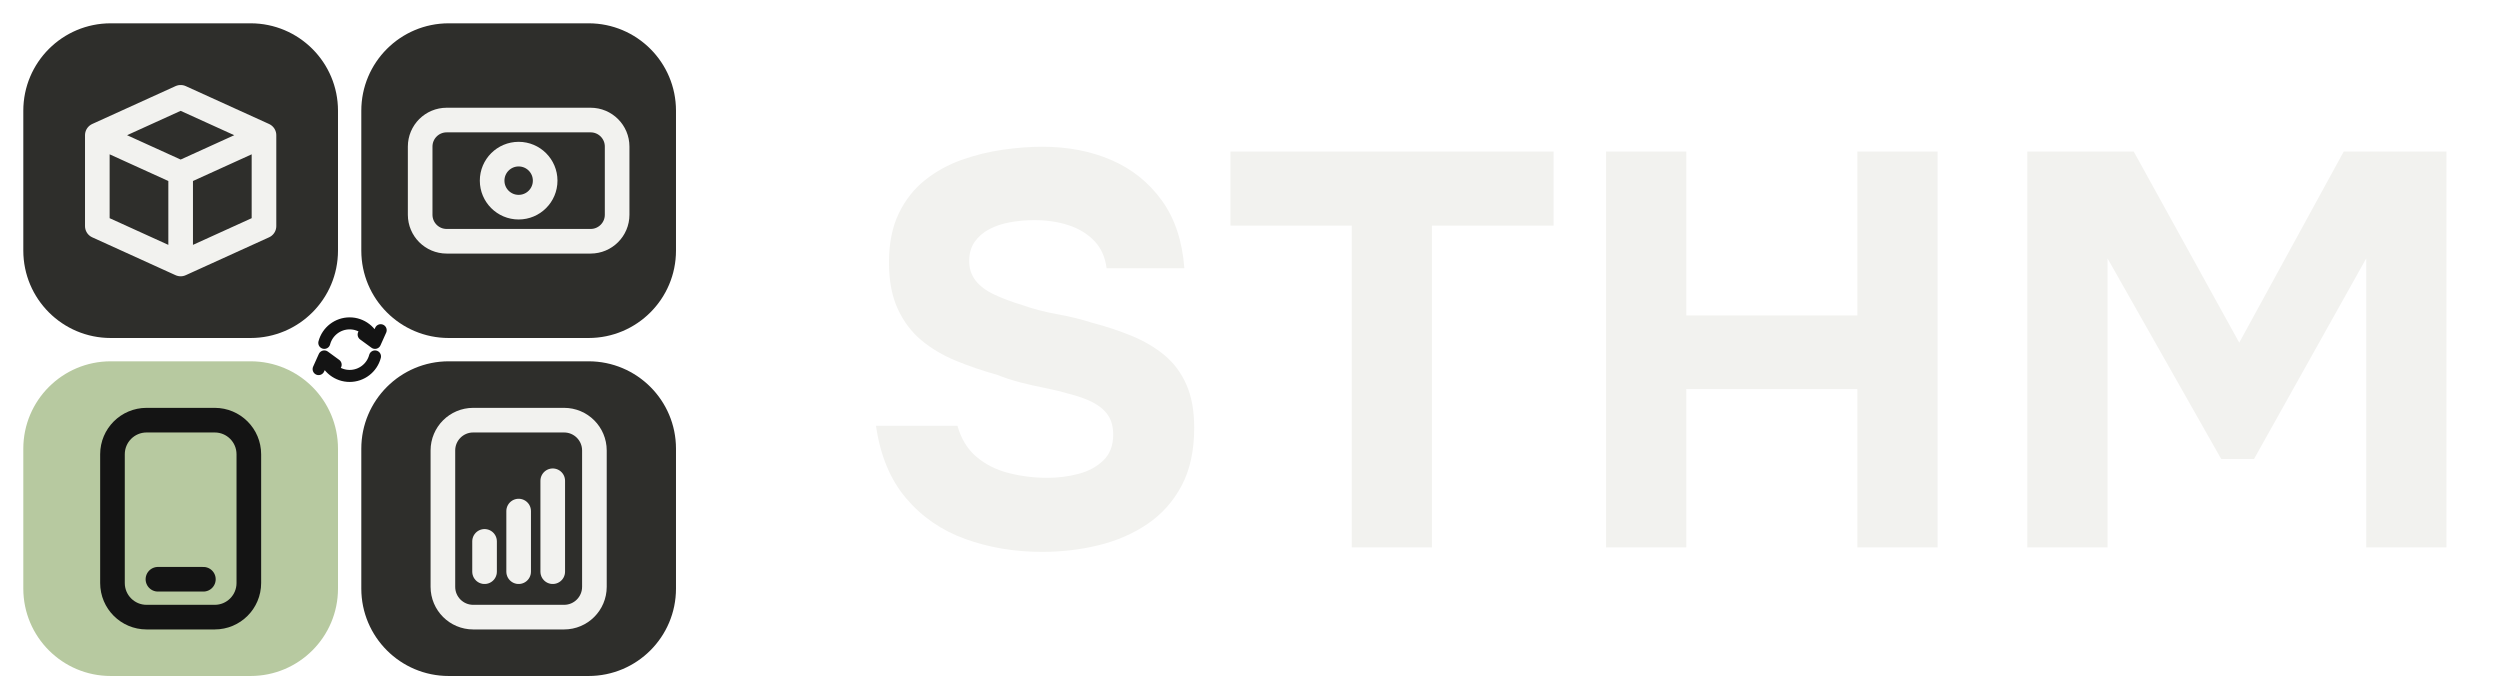
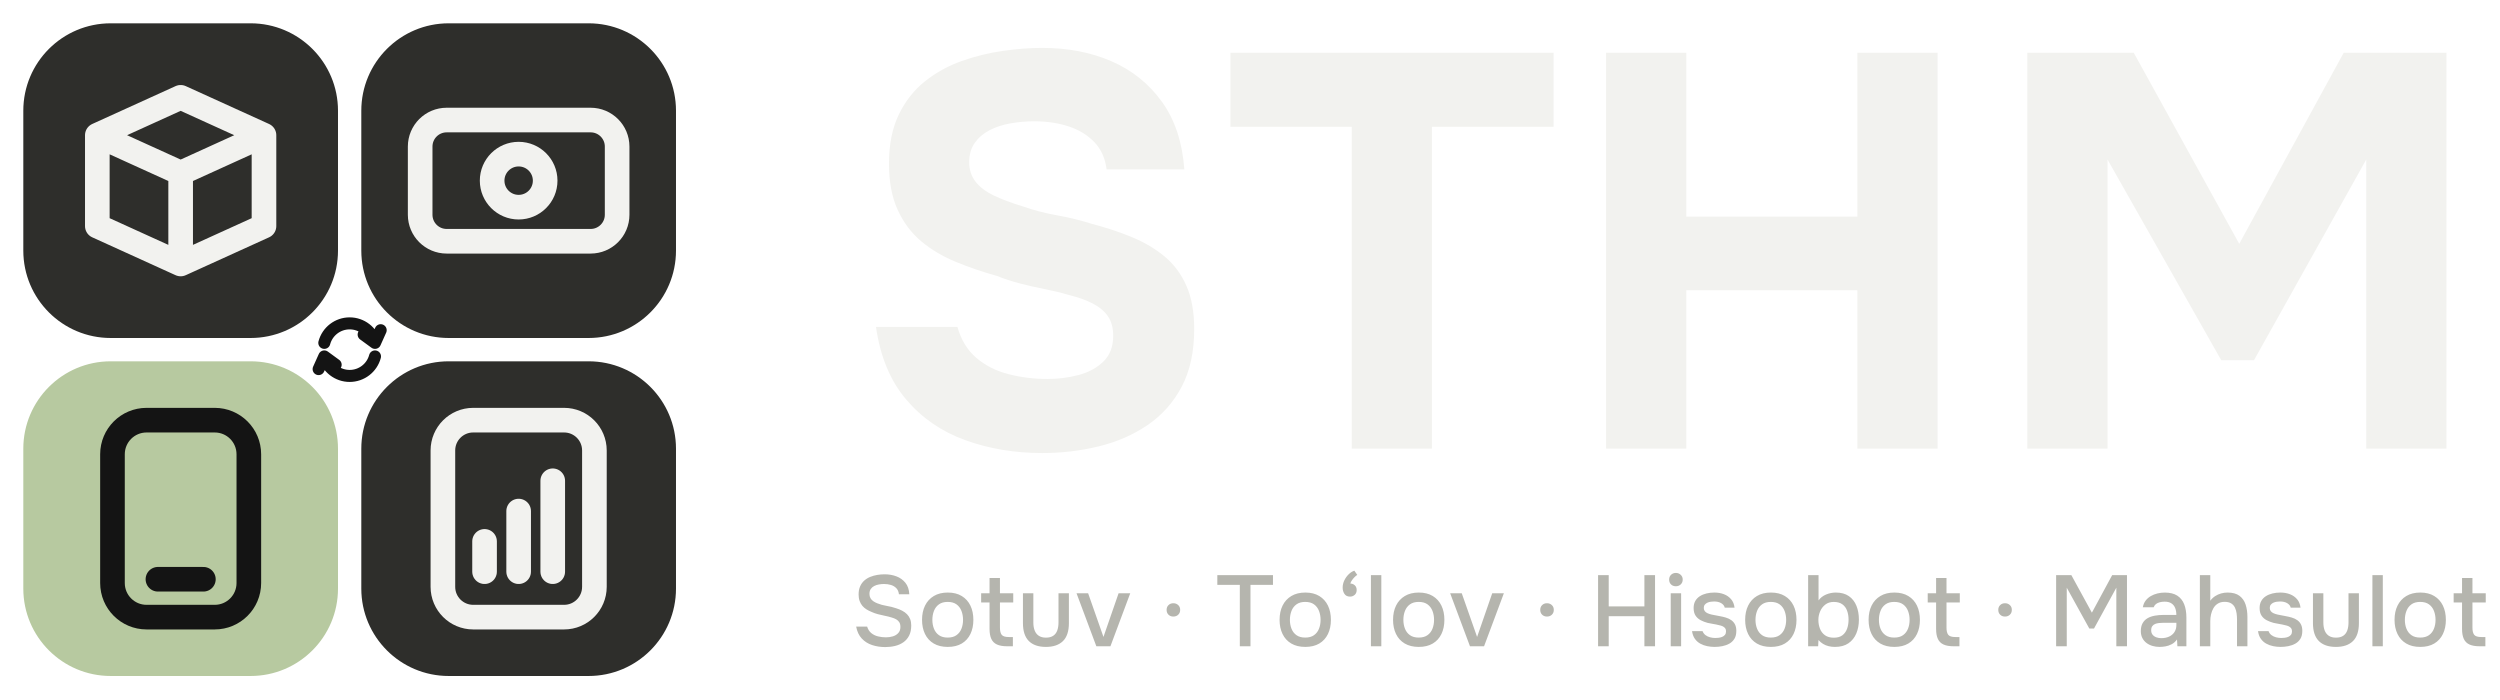
<svg xmlns="http://www.w3.org/2000/svg" viewBox="0 0 858 240" width="858" height="240">
  <rect x="8" y="8" width="108" height="108" rx="30" fill="#2E2E2B" />
  <rect x="124" y="8" width="108" height="108" rx="30" fill="#2E2E2B" />
  <rect x="124" y="124" width="108" height="108" rx="30" fill="#2E2E2B" />
  <rect x="8" y="124" width="108" height="108" rx="30" fill="#B7C9A0" />
  <g fill="none" stroke-linecap="round" stroke-linejoin="round" stroke="#F2F2EF" stroke-width="6.5">
    <g transform="translate(62 62) scale(1.3)">
      <path d="M0 -22 L22 -12 L0 -2 L-22 -12 Z M-22 -12 V12 L0 22 L22 12 V-12 M0 -2 V22" />
    </g>
    <g transform="translate(178 62) scale(1.3)">
      <rect x="-26" y="-16" width="52" height="32" rx="7" />
      <circle cx="0" cy="0" r="7" />
    </g>
    <g transform="translate(178 178) scale(1.3)">
      <rect x="-20" y="-26" width="40" height="52" rx="8" />
      <path d="M-9 14 V6 M0 14 V-2 M9 14 V-10" />
    </g>
  </g>
  <g fill="none" stroke-linecap="round" stroke-linejoin="round" stroke="#141414" stroke-width="6.5">
    <g transform="translate(62 178) scale(1.3)">
      <rect x="-18" y="-26" width="36" height="52" rx="9" />
      <path d="M-6 16 H6" />
    </g>
  </g>
  <g fill="none" stroke-linecap="round" stroke-linejoin="round" stroke="#141414" stroke-width="5.5" transform="translate(120 120) scale(0.75) translate(-120 -120)">
    <path d="M108.4 116.9 A12 12 0 0 1 131.6 116.9 M126.4 113.1 L131.6 116.9 L134.2 111.1" />
    <g transform="rotate(180 120 120)">
      <path d="M108.4 116.9 A12 12 0 0 1 131.6 116.9 M126.4 113.1 L131.6 116.9 L134.2 111.1" />
    </g>
  </g>
-   <path transform="translate(292 187.87)" d="M65.664 1.536Q51.533 1.536 39.302 -2.88Q27.072 -7.296 18.951 -16.896Q10.829 -26.496 8.64 -41.741H36.595Q38.477 -35.059 43.085 -31.123Q47.693 -27.187 54.125 -25.536Q60.557 -23.884 67.507 -23.884Q72.96 -23.884 78.106 -25.228Q83.251 -26.572 86.65 -29.837Q90.048 -33.101 90.048 -38.669Q90.048 -42.854 88.186 -45.485Q86.323 -48.115 82.963 -49.824Q79.603 -51.533 74.803 -52.723Q70.925 -53.875 66.605 -54.72Q62.285 -55.565 58.137 -56.64Q53.99 -57.716 50.15 -59.252Q42.815 -61.287 36.057 -64.071Q29.299 -66.855 24.192 -71.117Q19.085 -75.38 16.09 -81.907Q13.095 -88.435 13.095 -97.766Q13.095 -107.674 16.474 -114.643Q19.853 -121.613 25.498 -126.086Q31.142 -130.56 38.093 -133.018Q45.043 -135.475 52.224 -136.493Q59.405 -137.51 65.702 -137.51Q78.912 -137.51 89.472 -132.922Q100.032 -128.333 106.733 -119.079Q113.433 -109.824 114.47 -95.808H87.783Q87.053 -101.568 83.559 -105.197Q80.064 -108.826 74.746 -110.573Q69.427 -112.32 62.938 -112.32Q58.714 -112.32 54.682 -111.591Q50.649 -110.861 47.52 -109.21Q44.39 -107.559 42.509 -104.871Q40.627 -102.183 40.627 -98.266Q40.627 -94.426 42.796 -91.622Q44.966 -88.819 49.056 -86.861Q53.145 -84.902 58.828 -83.174Q64.473 -81.177 70.809 -80.045Q77.146 -78.912 82.906 -77.069Q90.279 -75.149 96.634 -72.499Q102.989 -69.849 107.731 -65.894Q112.474 -61.939 115.161 -55.891Q117.849 -49.843 117.849 -41.05Q117.849 -29.338 113.549 -21.216Q109.248 -13.094 101.837 -8.064Q94.426 -3.034 85.056 -0.749Q75.686 1.536 65.664 1.536Z M171.917 0.0V-110.439H130.291V-135.859H241.19V-110.439H199.449V0.0Z M259.2 0.0V-135.859H286.732V-79.603H345.447V-135.859H372.979V0.0H345.447V-54.336H286.732V0.0Z M403.776 0.0V-135.859H440.294L476.505 -70.272L512.371 -135.859H547.622V0.0H520.09V-99.188L481.574 -30.336H470.323L431.308 -99.188V0.0Z" fill="#F2F2EF" />
+   <path transform="translate(292 153.95)" d="M65.664 1.536Q51.533 1.536 39.302 -2.88Q27.072 -7.296 18.951 -16.896Q10.829 -26.496 8.64 -41.741H36.595Q38.477 -35.059 43.085 -31.123Q47.693 -27.187 54.125 -25.536Q60.557 -23.884 67.507 -23.884Q72.96 -23.884 78.106 -25.228Q83.251 -26.572 86.65 -29.837Q90.048 -33.101 90.048 -38.669Q90.048 -42.854 88.186 -45.485Q86.323 -48.115 82.963 -49.824Q79.603 -51.533 74.803 -52.723Q70.925 -53.875 66.605 -54.72Q62.285 -55.565 58.137 -56.64Q53.99 -57.716 50.15 -59.252Q42.815 -61.287 36.057 -64.071Q29.299 -66.855 24.192 -71.117Q19.085 -75.38 16.09 -81.907Q13.095 -88.435 13.095 -97.766Q13.095 -107.674 16.474 -114.643Q19.853 -121.613 25.498 -126.086Q31.142 -130.56 38.093 -133.018Q45.043 -135.475 52.224 -136.493Q59.405 -137.51 65.702 -137.51Q78.912 -137.51 89.472 -132.922Q100.032 -128.333 106.733 -119.079Q113.433 -109.824 114.47 -95.808H87.783Q87.053 -101.568 83.559 -105.197Q80.064 -108.826 74.746 -110.573Q69.427 -112.32 62.938 -112.32Q58.714 -112.32 54.682 -111.591Q50.649 -110.861 47.52 -109.21Q44.39 -107.559 42.509 -104.871Q40.627 -102.183 40.627 -98.266Q40.627 -94.426 42.796 -91.622Q44.966 -88.819 49.056 -86.861Q53.145 -84.902 58.828 -83.174Q64.473 -81.177 70.809 -80.045Q77.146 -78.912 82.906 -77.069Q90.279 -75.149 96.634 -72.499Q102.989 -69.849 107.731 -65.894Q112.474 -61.939 115.161 -55.891Q117.849 -49.843 117.849 -41.05Q117.849 -29.338 113.549 -21.216Q109.248 -13.094 101.837 -8.064Q94.426 -3.034 85.056 -0.749Q75.686 1.536 65.664 1.536Z M171.917 0.0V-110.439H130.291V-135.859H241.19V-110.439H199.449V0.0Z M259.2 0.0V-135.859H286.732V-79.603H345.447V-135.859H372.979V0.0H345.447V-54.336H286.732V0.0Z M403.776 0.0V-135.859H440.294L476.505 -70.272L512.371 -135.859H547.622V0.0H520.09V-99.188L481.574 -30.336H470.323L431.308 -99.188V0.0Z" fill="#F2F2EF" />
+   <path transform="translate(292 221.80)" d="M11.808 0.276Q9.419 0.276 7.316 -0.414Q5.213 -1.105 3.76 -2.659Q2.306 -4.212 1.83 -6.76H5.6Q6.035 -5.324 7.036 -4.513Q8.038 -3.701 9.367 -3.384Q10.696 -3.066 12.057 -3.066Q13.327 -3.066 14.453 -3.411Q15.578 -3.756 16.3 -4.551Q17.021 -5.345 17.021 -6.622Q17.021 -7.61 16.645 -8.228Q16.269 -8.846 15.595 -9.236Q14.922 -9.626 13.99 -9.881Q12.906 -10.227 11.68 -10.461Q10.455 -10.696 9.274 -11.014Q8.093 -11.331 7.057 -11.815Q6.18 -12.167 5.372 -12.668Q4.564 -13.168 3.971 -13.873Q3.377 -14.577 3.024 -15.544Q2.672 -16.51 2.672 -17.76Q2.672 -19.39 3.197 -20.567Q3.722 -21.745 4.613 -22.542Q5.503 -23.34 6.657 -23.809Q7.81 -24.279 9.08 -24.489Q10.351 -24.7 11.58 -24.7Q13.776 -24.7 15.64 -23.999Q17.505 -23.298 18.724 -21.8Q19.942 -20.301 20.074 -17.85H16.517Q16.359 -19.162 15.62 -19.932Q14.881 -20.702 13.779 -21.037Q12.678 -21.372 11.414 -21.372Q10.517 -21.372 9.619 -21.213Q8.721 -21.054 7.993 -20.667Q7.264 -20.281 6.829 -19.625Q6.394 -18.969 6.394 -17.974Q6.394 -17.146 6.743 -16.517Q7.092 -15.889 7.717 -15.461Q8.342 -15.033 9.143 -14.722Q10.586 -14.142 12.312 -13.855Q14.038 -13.569 15.558 -13.044Q16.69 -12.699 17.646 -12.195Q18.603 -11.691 19.29 -10.993Q19.977 -10.296 20.357 -9.346Q20.736 -8.397 20.736 -7.133Q20.736 -5.096 20.018 -3.677Q19.3 -2.258 18.05 -1.381Q16.8 -0.504 15.192 -0.114Q13.583 0.276 11.808 0.276Z M33.263 0.221Q30.431 0.221 28.453 -0.946Q26.475 -2.113 25.46 -4.216Q24.445 -6.318 24.445 -9.074Q24.445 -11.87 25.477 -13.966Q26.509 -16.062 28.484 -17.249Q30.459 -18.437 33.297 -18.437Q36.121 -18.437 38.079 -17.242Q40.037 -16.048 41.048 -13.949Q42.06 -11.849 42.06 -9.053Q42.06 -6.304 41.045 -4.205Q40.03 -2.106 38.076 -0.943Q36.121 0.221 33.263 0.221ZM33.242 -2.983Q35.106 -2.983 36.266 -3.812Q37.426 -4.64 37.972 -6.025Q38.517 -7.409 38.517 -9.067Q38.517 -10.724 37.972 -12.133Q37.426 -13.541 36.27 -14.384Q35.113 -15.226 33.242 -15.226Q31.405 -15.226 30.242 -14.384Q29.078 -13.541 28.533 -12.136Q27.987 -10.731 27.987 -9.067Q27.987 -7.402 28.536 -6.018Q29.085 -4.633 30.245 -3.808Q31.405 -2.983 33.242 -2.983Z M53.633 0.0Q51.492 0.0 50.167 -0.601Q48.841 -1.202 48.226 -2.517Q47.612 -3.832 47.612 -5.939V-15.033H44.732V-18.195H47.612V-23.436H51.182V-18.195H55.746V-15.033H51.182V-6.374Q51.182 -4.751 51.765 -3.96Q52.349 -3.17 54.22 -3.17H55.622V0.0Z M66.96 0.221Q63.114 0.221 61.094 -1.799Q59.074 -3.819 59.074 -7.969V-18.195H62.644V-8.176Q62.644 -6.56 63.107 -5.39Q63.57 -4.219 64.53 -3.591Q65.489 -2.962 66.96 -2.962Q68.514 -2.962 69.47 -3.605Q70.427 -4.247 70.851 -5.424Q71.276 -6.601 71.276 -8.176V-18.195H74.846V-7.969Q74.846 -3.763 72.799 -1.771Q70.751 0.221 66.96 0.221Z M84.265 0.0 77.463 -18.195H81.441L86.709 -3.204L91.902 -18.195H95.9L89.099 0.0Z M110.691 -10.199Q109.669 -10.199 109.024 -10.838Q108.378 -11.477 108.378 -12.485Q108.378 -13.5 109.034 -14.135Q109.69 -14.77 110.698 -14.77Q111.665 -14.77 112.348 -14.145Q113.032 -13.52 113.032 -12.492Q113.032 -11.477 112.373 -10.838Q111.713 -10.199 110.691 -10.199Z M133.506 0.0V-21.075H125.786V-24.417H144.886V-21.075H137.159V0.0Z M155.969 0.221Q153.138 0.221 151.159 -0.946Q149.181 -2.113 148.166 -4.216Q147.151 -6.318 147.151 -9.074Q147.151 -11.87 148.183 -13.966Q149.216 -16.062 151.191 -17.249Q153.165 -18.437 156.003 -18.437Q158.828 -18.437 160.785 -17.242Q162.743 -16.048 163.755 -13.949Q164.766 -11.849 164.766 -9.053Q164.766 -6.304 163.751 -4.205Q162.736 -2.106 160.782 -0.943Q158.828 0.221 155.969 0.221ZM155.948 -2.983Q157.813 -2.983 158.973 -3.812Q160.133 -4.64 160.678 -6.025Q161.224 -7.409 161.224 -9.067Q161.224 -10.724 160.678 -12.133Q160.133 -13.541 158.976 -14.384Q157.82 -15.226 155.948 -15.226Q154.111 -15.226 152.948 -14.384Q151.784 -13.541 151.239 -12.136Q150.693 -10.731 150.693 -9.067Q150.693 -7.402 151.242 -6.018Q151.791 -4.633 152.951 -3.808Q154.111 -2.983 155.948 -2.983Z M171.312 -17.049Q170.014 -17.049 169.407 -17.985Q168.799 -18.92 168.799 -20.115Q168.799 -21.42 169.375 -22.615Q169.952 -23.809 170.86 -24.7Q171.768 -25.591 172.811 -25.943L173.812 -24.5Q173.349 -24.21 172.859 -23.706Q172.369 -23.202 171.979 -22.642Q171.589 -22.083 171.437 -21.544Q172.086 -21.503 172.573 -21.22Q173.059 -20.937 173.336 -20.464Q173.612 -19.991 173.612 -19.321Q173.612 -18.209 172.901 -17.615Q172.189 -17.021 171.312 -17.049Z M178.501 0.0V-24.417H182.071V0.0Z M194.915 0.221Q192.083 0.221 190.105 -0.946Q188.127 -2.113 187.112 -4.216Q186.097 -6.318 186.097 -9.074Q186.097 -11.87 187.129 -13.966Q188.161 -16.062 190.136 -17.249Q192.111 -18.437 194.949 -18.437Q197.773 -18.437 199.731 -17.242Q201.689 -16.048 202.7 -13.949Q203.712 -11.849 203.712 -9.053Q203.712 -6.304 202.697 -4.205Q201.682 -2.106 199.728 -0.943Q197.773 0.221 194.915 0.221ZM194.894 -2.983Q196.758 -2.983 197.918 -3.812Q199.078 -4.64 199.624 -6.025Q200.169 -7.409 200.169 -9.067Q200.169 -10.724 199.624 -12.133Q199.078 -13.541 197.922 -14.384Q196.765 -15.226 194.894 -15.226Q193.057 -15.226 191.894 -14.384Q190.73 -13.541 190.184 -12.136Q189.639 -10.731 189.639 -9.067Q189.639 -7.402 190.188 -6.018Q190.737 -4.633 191.897 -3.808Q193.057 -2.983 194.894 -2.983Z M212.495 0.0 205.694 -18.195H209.671L214.94 -3.204L220.133 -18.195H224.131L217.329 0.0Z M238.922 -10.199Q237.9 -10.199 237.254 -10.838Q236.608 -11.477 236.608 -12.485Q236.608 -13.5 237.264 -14.135Q237.92 -14.77 238.929 -14.77Q239.895 -14.77 240.579 -14.145Q241.263 -13.52 241.263 -12.492Q241.263 -11.477 240.603 -10.838Q239.944 -10.199 238.922 -10.199Z M256.461 0.0V-24.417H260.114V-13.679H272.357V-24.417H276.01V0.0H272.357V-10.323H260.114V0.0Z M281.389 0.0V-18.195H284.959V0.0ZM283.164 -20.598Q282.114 -20.598 281.482 -21.237Q280.85 -21.876 280.85 -22.884Q280.85 -23.899 281.506 -24.534Q282.162 -25.17 283.171 -25.17Q284.11 -25.17 284.807 -24.531Q285.505 -23.892 285.505 -22.891Q285.505 -21.876 284.831 -21.237Q284.158 -20.598 283.164 -20.598Z M296.47 0.221Q295.206 0.221 293.922 -0.035Q292.638 -0.29 291.529 -0.905Q290.421 -1.519 289.675 -2.572Q288.93 -3.625 288.709 -5.193H292.32Q292.624 -4.357 293.318 -3.832Q294.012 -3.308 294.906 -3.076Q295.8 -2.845 296.643 -2.845Q297.168 -2.845 297.813 -2.914Q298.459 -2.983 299.046 -3.221Q299.633 -3.46 300.002 -3.915Q300.372 -4.371 300.372 -5.165Q300.372 -5.8 300.064 -6.201Q299.757 -6.601 299.215 -6.86Q298.673 -7.119 297.906 -7.257Q296.967 -7.506 295.99 -7.654Q295.013 -7.803 294.067 -8.024Q292.803 -8.362 291.699 -8.932Q290.594 -9.502 289.924 -10.503Q289.254 -11.504 289.254 -13.134Q289.254 -14.529 289.82 -15.533Q290.387 -16.538 291.388 -17.18Q292.389 -17.822 293.67 -18.13Q294.951 -18.437 296.373 -18.437Q298.196 -18.437 299.678 -17.857Q301.159 -17.277 302.129 -16.131Q303.099 -14.984 303.293 -13.258H299.93Q299.722 -14.183 298.745 -14.777Q297.768 -15.371 296.27 -15.371Q295.759 -15.371 295.148 -15.288Q294.537 -15.205 293.995 -14.964Q293.453 -14.722 293.097 -14.287Q292.741 -13.852 292.741 -13.148Q292.741 -12.512 293.08 -12.06Q293.418 -11.608 294.05 -11.328Q294.682 -11.048 295.51 -10.862Q296.684 -10.62 298.051 -10.372Q299.419 -10.123 300.289 -9.854Q301.4 -9.529 302.215 -8.935Q303.03 -8.342 303.469 -7.451Q303.907 -6.56 303.907 -5.289Q303.907 -3.639 303.251 -2.572Q302.595 -1.505 301.501 -0.898Q300.406 -0.29 299.087 -0.035Q297.768 0.221 296.47 0.221Z M315.756 0.221Q312.925 0.221 310.947 -0.946Q308.969 -2.113 307.954 -4.216Q306.938 -6.318 306.938 -9.074Q306.938 -11.87 307.971 -13.966Q309.003 -16.062 310.978 -17.249Q312.953 -18.437 315.791 -18.437Q318.615 -18.437 320.573 -17.242Q322.531 -16.048 323.542 -13.949Q324.554 -11.849 324.554 -9.053Q324.554 -6.304 323.539 -4.205Q322.524 -2.106 320.569 -0.943Q318.615 0.221 315.756 0.221ZM315.736 -2.983Q317.6 -2.983 318.76 -3.812Q319.92 -4.64 320.466 -6.025Q321.011 -7.409 321.011 -9.067Q321.011 -10.724 320.466 -12.133Q319.92 -13.541 318.764 -14.384Q317.607 -15.226 315.736 -15.226Q313.899 -15.226 312.735 -14.384Q311.572 -13.541 311.026 -12.136Q310.481 -10.731 310.481 -9.067Q310.481 -7.402 311.03 -6.018Q311.579 -4.633 312.739 -3.808Q313.899 -2.983 315.736 -2.983Z M337.736 0.221Q336.61 0.221 335.582 -0.031Q334.553 -0.283 333.672 -0.818Q332.792 -1.353 332.101 -2.148L331.991 0.0H328.552V-24.417H332.122V-15.737Q333.068 -17.07 334.694 -17.753Q336.32 -18.437 338.047 -18.437Q340.781 -18.437 342.532 -17.211Q344.282 -15.986 345.128 -13.89Q345.974 -11.794 345.974 -9.143Q345.974 -6.525 345.087 -4.402Q344.199 -2.279 342.387 -1.029Q340.574 0.221 337.736 0.221ZM337.37 -2.942Q339.262 -2.942 340.356 -3.805Q341.451 -4.668 341.938 -6.077Q342.425 -7.485 342.425 -9.129Q342.425 -10.8 341.927 -12.184Q341.43 -13.569 340.308 -14.394Q339.186 -15.219 337.322 -15.219Q335.637 -15.219 334.459 -14.315Q333.282 -13.41 332.674 -11.991Q332.067 -10.572 332.067 -9.06Q332.067 -7.451 332.602 -6.052Q333.137 -4.654 334.311 -3.798Q335.485 -2.942 337.37 -2.942Z M358.12 0.221Q355.289 0.221 353.311 -0.946Q351.332 -2.113 350.317 -4.216Q349.302 -6.318 349.302 -9.074Q349.302 -11.87 350.335 -13.966Q351.367 -16.062 353.342 -17.249Q355.317 -18.437 358.155 -18.437Q360.979 -18.437 362.937 -17.242Q364.894 -16.048 365.906 -13.949Q366.918 -11.849 366.918 -9.053Q366.918 -6.304 365.902 -4.205Q364.887 -2.106 362.933 -0.943Q360.979 0.221 358.12 0.221ZM358.1 -2.983Q359.964 -2.983 361.124 -3.812Q362.284 -4.64 362.83 -6.025Q363.375 -7.409 363.375 -9.067Q363.375 -10.724 362.83 -12.133Q362.284 -13.541 361.127 -14.384Q359.971 -15.226 358.1 -15.226Q356.263 -15.226 355.099 -14.384Q353.936 -13.541 353.39 -12.136Q352.845 -10.731 352.845 -9.067Q352.845 -7.402 353.394 -6.018Q353.943 -4.633 355.103 -3.808Q356.263 -2.983 358.1 -2.983Z M378.491 0.0Q376.35 0.0 375.024 -0.601Q373.698 -1.202 373.084 -2.517Q372.469 -3.832 372.469 -5.939V-15.033H369.59V-18.195H372.469V-23.436H376.039V-18.195H380.604V-15.033H376.039V-6.374Q376.039 -4.751 376.623 -3.96Q377.206 -3.17 379.078 -3.17H380.479V0.0Z M396.12 -10.199Q395.098 -10.199 394.452 -10.838Q393.807 -11.477 393.807 -12.485Q393.807 -13.5 394.463 -14.135Q395.119 -14.77 396.127 -14.77Q397.093 -14.77 397.777 -14.145Q398.461 -13.52 398.461 -12.492Q398.461 -11.477 397.801 -10.838Q397.142 -10.199 396.12 -10.199Z M413.659 0.0V-24.417H418.886L425.937 -11.532L432.897 -24.417H437.98V0.0H434.327V-20.101L426.655 -6.077H425.06L417.312 -20.101V0.0Z M449.166 0.221Q447.916 0.221 446.763 -0.11Q445.61 -0.442 444.702 -1.119Q443.794 -1.795 443.262 -2.817Q442.73 -3.839 442.73 -5.2Q442.73 -6.857 443.362 -7.948Q443.994 -9.039 445.068 -9.647Q446.141 -10.254 447.547 -10.506Q448.952 -10.758 450.471 -10.758H454.918Q454.918 -12.133 454.511 -13.148Q454.103 -14.163 453.216 -14.736Q452.329 -15.309 450.892 -15.309Q450.002 -15.309 449.232 -15.109Q448.462 -14.908 447.923 -14.491Q447.384 -14.073 447.15 -13.382H443.421Q443.656 -14.715 444.377 -15.665Q445.099 -16.614 446.155 -17.225Q447.212 -17.836 448.448 -18.133Q449.684 -18.43 450.948 -18.43Q453.585 -18.43 455.215 -17.391Q456.845 -16.352 457.608 -14.429Q458.371 -12.505 458.371 -9.826V0.0H455.284L455.146 -2.327Q454.359 -1.229 453.278 -0.677Q452.197 -0.124 451.117 0.048Q450.036 0.221 449.166 0.221ZM449.718 -2.783Q451.272 -2.783 452.443 -3.325Q453.613 -3.867 454.272 -4.882Q454.932 -5.897 454.932 -7.299V-8.045H450.195Q449.615 -8.045 448.928 -7.972Q448.241 -7.9 447.643 -7.658Q447.046 -7.416 446.666 -6.905Q446.287 -6.394 446.287 -5.483Q446.287 -4.557 446.766 -3.967Q447.246 -3.377 448.04 -3.08Q448.835 -2.783 449.718 -2.783Z M462.997 0.0V-24.417H466.567V-15.627Q467.265 -16.58 468.225 -17.204Q469.184 -17.829 470.286 -18.133Q471.387 -18.437 472.478 -18.437Q475.102 -18.437 476.59 -17.318Q478.078 -16.2 478.696 -14.304Q479.314 -12.409 479.314 -10.02V0.0H475.744V-9.198Q475.744 -10.275 475.592 -11.349Q475.44 -12.423 475.016 -13.299Q474.591 -14.176 473.749 -14.712Q472.906 -15.247 471.491 -15.247Q470.144 -15.247 469.188 -14.663Q468.231 -14.08 467.665 -13.106Q467.099 -12.133 466.833 -10.969Q466.567 -9.805 466.567 -8.673V0.0Z M490.715 0.221Q489.451 0.221 488.167 -0.035Q486.882 -0.29 485.774 -0.905Q484.666 -1.519 483.92 -2.572Q483.174 -3.625 482.953 -5.193H486.565Q486.869 -4.357 487.563 -3.832Q488.257 -3.308 489.151 -3.076Q490.045 -2.845 490.888 -2.845Q491.412 -2.845 492.058 -2.914Q492.704 -2.983 493.291 -3.221Q493.877 -3.46 494.247 -3.915Q494.616 -4.371 494.616 -5.165Q494.616 -5.8 494.309 -6.201Q494.002 -6.601 493.46 -6.86Q492.918 -7.119 492.151 -7.257Q491.212 -7.506 490.235 -7.654Q489.258 -7.803 488.312 -8.024Q487.048 -8.362 485.943 -8.932Q484.839 -9.502 484.169 -10.503Q483.499 -11.504 483.499 -13.134Q483.499 -14.529 484.065 -15.533Q484.631 -16.538 485.633 -17.18Q486.634 -17.822 487.915 -18.13Q489.196 -18.437 490.618 -18.437Q492.441 -18.437 493.922 -17.857Q495.404 -17.277 496.374 -16.131Q497.344 -14.984 497.537 -13.258H494.174Q493.967 -14.183 492.99 -14.777Q492.013 -15.371 490.515 -15.371Q490.004 -15.371 489.393 -15.288Q488.781 -15.205 488.239 -14.964Q487.697 -14.722 487.342 -14.287Q486.986 -13.852 486.986 -13.148Q486.986 -12.512 487.324 -12.06Q487.663 -11.608 488.295 -11.328Q488.926 -11.048 489.755 -10.862Q490.929 -10.62 492.296 -10.372Q493.663 -10.123 494.533 -9.854Q495.645 -9.529 496.46 -8.935Q497.275 -8.342 497.713 -7.451Q498.152 -6.56 498.152 -5.289Q498.152 -3.639 497.496 -2.572Q496.84 -1.505 495.745 -0.898Q494.651 -0.29 493.332 -0.035Q492.013 0.221 490.715 0.221Z M509.691 0.221Q505.844 0.221 503.825 -1.799Q501.805 -3.819 501.805 -7.969V-18.195H505.375V-8.176Q505.375 -6.56 505.837 -5.39Q506.3 -4.219 507.26 -3.591Q508.22 -2.962 509.691 -2.962Q511.244 -2.962 512.201 -3.605Q513.157 -4.247 513.582 -5.424Q514.006 -6.601 514.006 -8.176V-18.195H517.576V-7.969Q517.576 -3.763 515.529 -1.771Q513.482 0.221 509.691 0.221Z M522.21 0.0V-24.417H525.78V0.0Z M538.624 0.221Q535.792 0.221 533.814 -0.946Q531.836 -2.113 530.821 -4.216Q529.806 -6.318 529.806 -9.074Q529.806 -11.87 530.838 -13.966Q531.87 -16.062 533.845 -17.249Q535.82 -18.437 538.658 -18.437Q541.482 -18.437 543.44 -17.242Q545.398 -16.048 546.409 -13.949Q547.421 -11.849 547.421 -9.053Q547.421 -6.304 546.406 -4.205Q545.391 -2.106 543.436 -0.943Q541.482 0.221 538.624 0.221ZM538.603 -2.983Q540.467 -2.983 541.627 -3.812Q542.787 -4.64 543.333 -6.025Q543.878 -7.409 543.878 -9.067Q543.878 -10.724 543.333 -12.133Q542.787 -13.541 541.631 -14.384Q540.474 -15.226 538.603 -15.226Q536.766 -15.226 535.602 -14.384Q534.439 -13.541 533.893 -12.136Q533.348 -10.731 533.348 -9.067Q533.348 -7.402 533.897 -6.018Q534.446 -4.633 535.606 -3.808Q536.766 -2.983 538.603 -2.983Z M558.994 0.0Q556.853 0.0 555.528 -0.601Q554.202 -1.202 553.587 -2.517Q552.973 -3.832 552.973 -5.939V-15.033H550.093V-18.195H552.973V-23.436H556.543V-18.195H561.107V-15.033H556.543V-6.374Q556.543 -4.751 557.126 -3.96Q557.71 -3.17 559.581 -3.17H560.983V0.0Z" fill="#B5B5AE" />
</svg>
